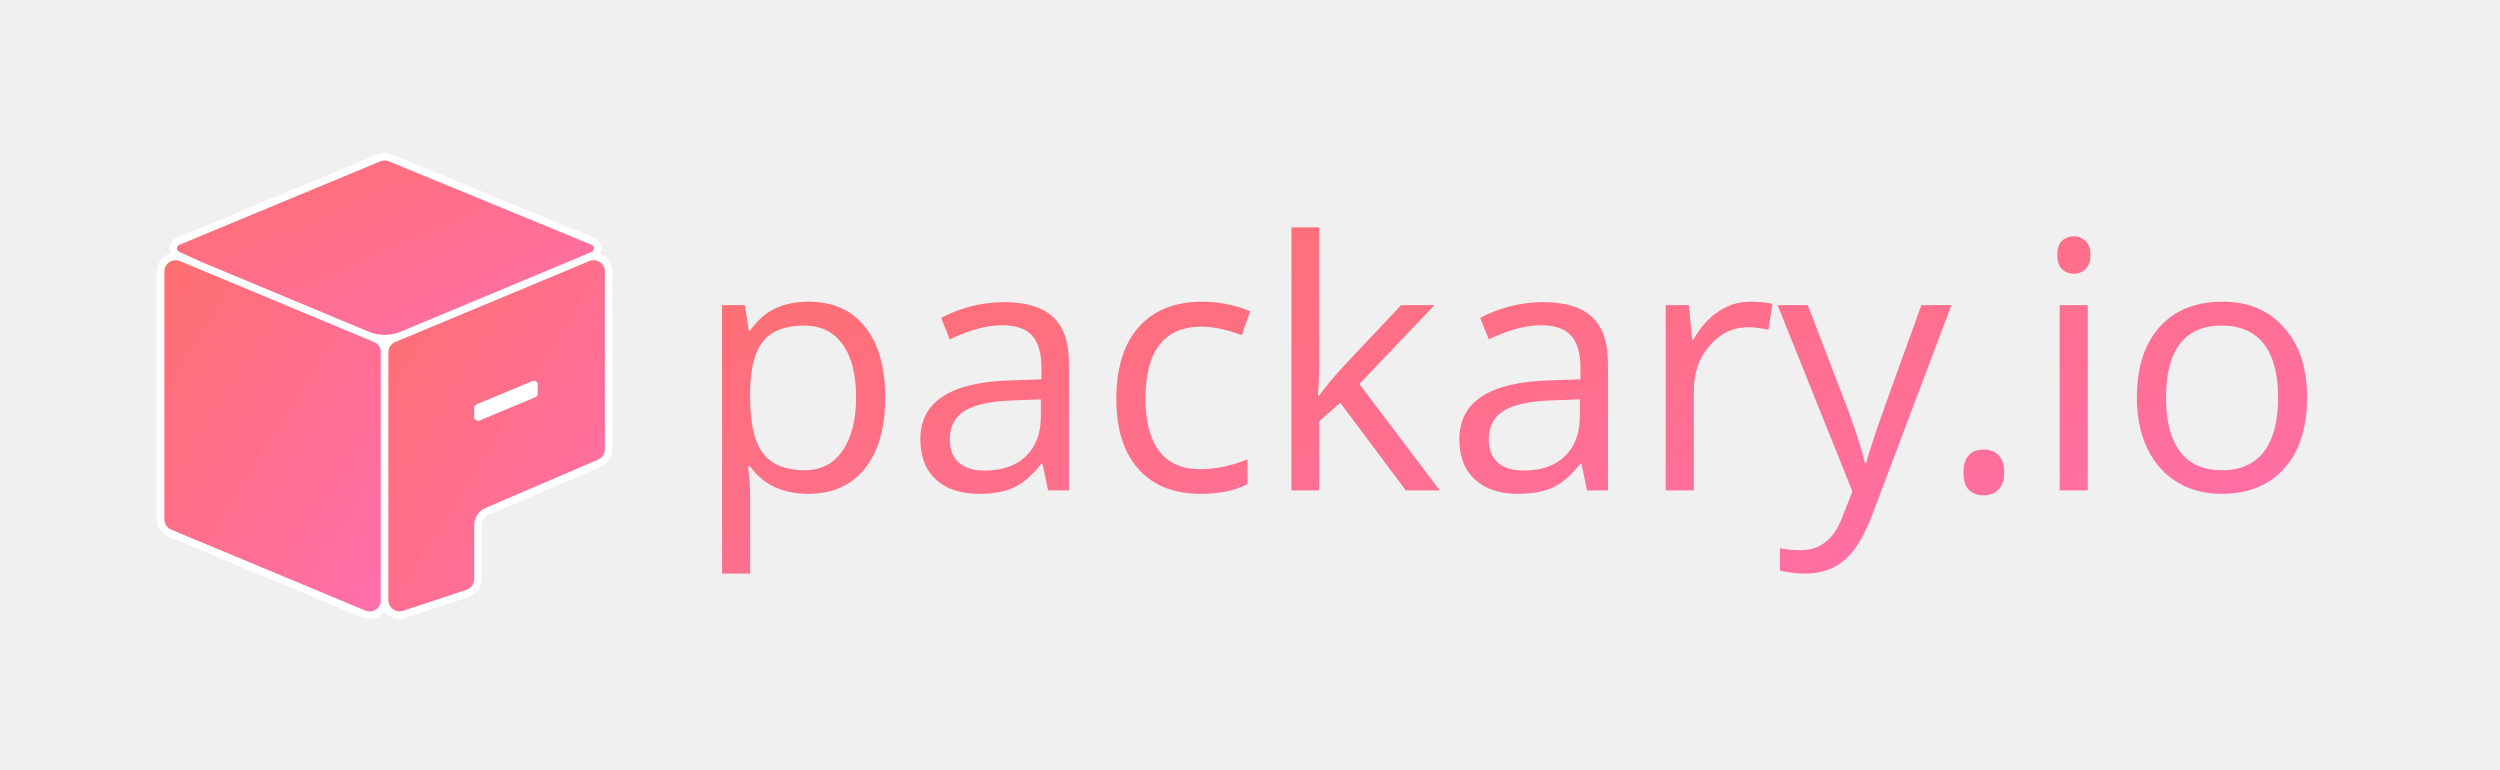
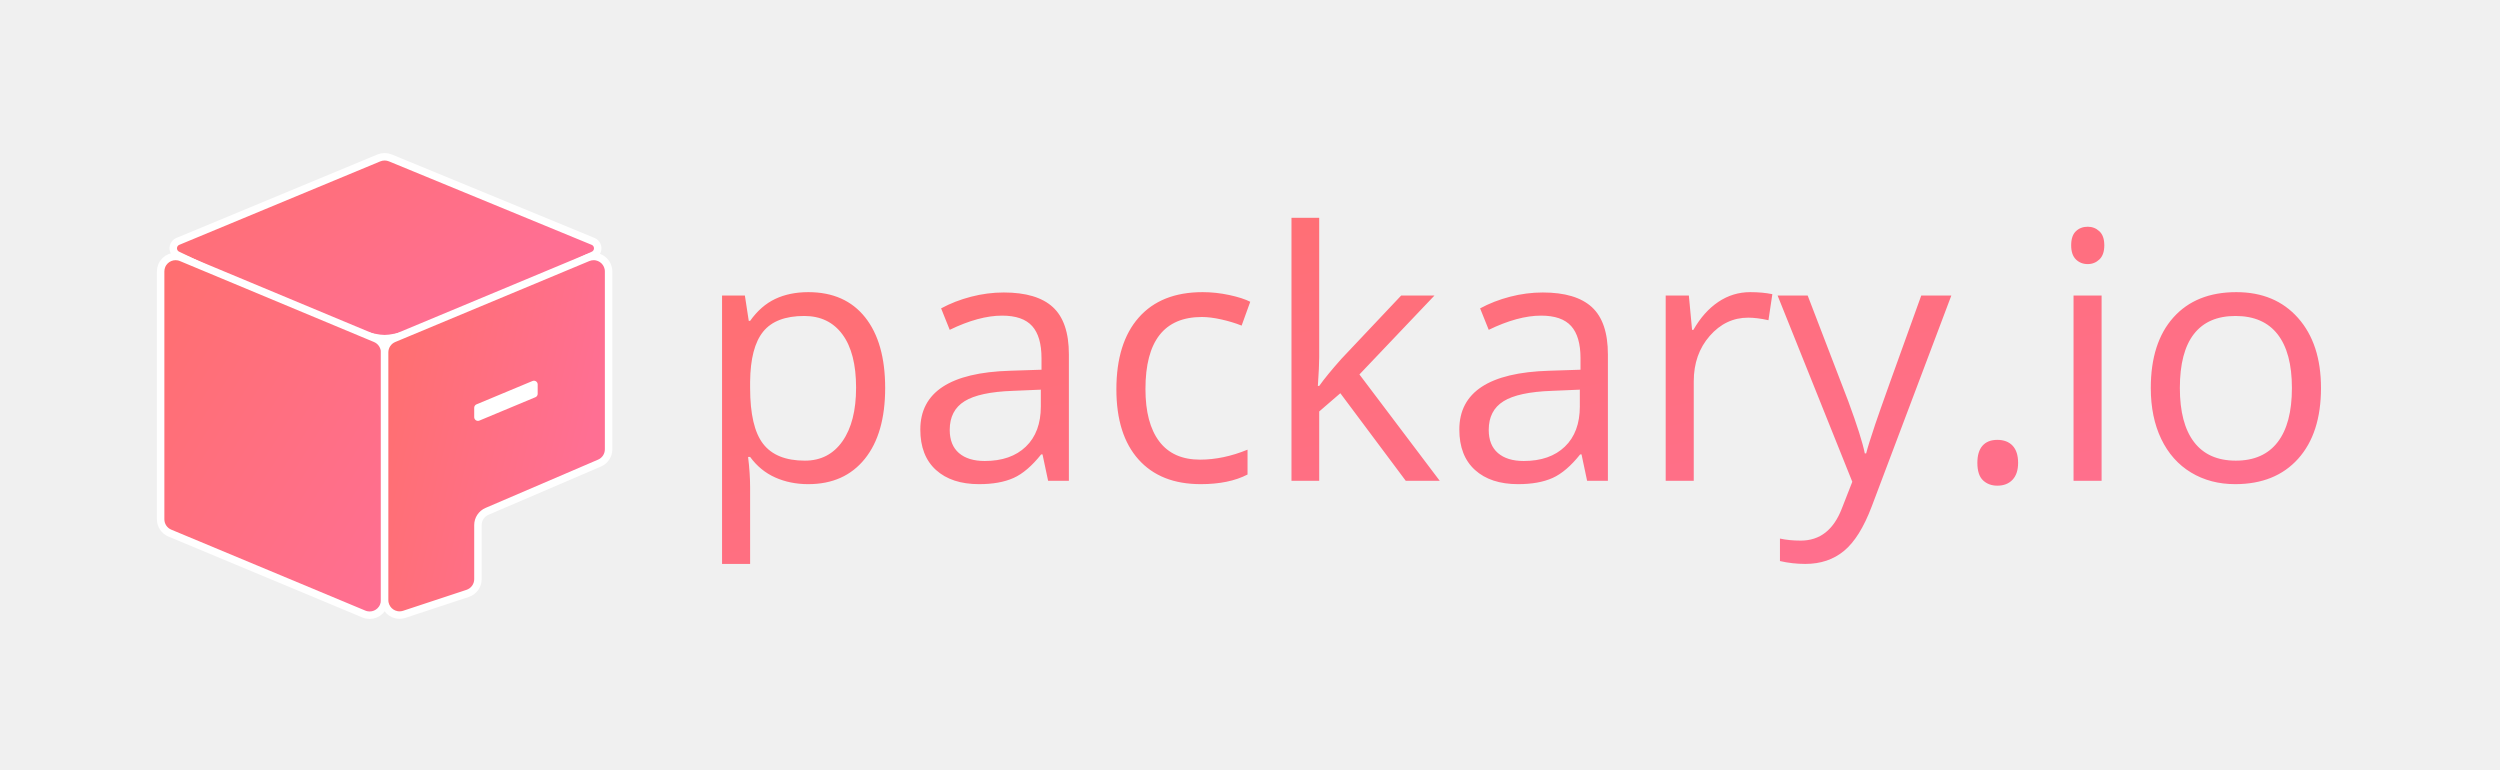
<svg xmlns="http://www.w3.org/2000/svg" width="260px" height="80px" viewBox="0 0 260 80" version="1.1">
  <defs>
    <linearGradient x1="0%" y1="0%" x2="100%" y2="100%" id="linearGradient-1">
      <stop stop-color="#FF6F6F" offset="0%" />
-       <stop stop-color="#FF6FAC" offset="100%" />
+       <stop stop-color="#FF6F93" offset="100%" />
    </linearGradient>
    <linearGradient x1="50%" y1="0%" x2="50%" y2="100%" id="linearGradient-2">
      <stop stop-color="#FFFFFF" stop-opacity="0.5" offset="0%" />
      <stop stop-color="#000000" stop-opacity="0.5" offset="100%" />
    </linearGradient>
    <linearGradient x1="0%" y1="0%" x2="100%" y2="100%" id="linearGradient-3">
      <stop stop-color="#FF6F6F" offset="0%" />
-       <stop stop-color="#FF6F79" offset="15.964%" />
      <stop stop-color="#FF6FAC" offset="100%" />
+     </linearGradient>
+     <linearGradient x1="0%" y1="0%" x2="88.019%" y2="50%" id="linearGradient-4">
+       <stop stop-color="#FF6F6F" offset="0%" />
+       <stop stop-color="#FF6F93" offset="100%" />
+     </linearGradient>
+     <linearGradient x1="0%" y1="23.159%" x2="88.949%" y2="57.047%" id="linearGradient-5">
+       <stop stop-color="#FF6F6F" offset="0%" />
+       <stop stop-color="#FF6F93" offset="100%" />
    </linearGradient>
  </defs>
  <g id="Symbols" stroke="none" stroke-width="1" fill="none" fill-rule="evenodd">
    <g id="Logo-Title">
-       <text id="packary.io" fill="url(#linearGradient-1)" font-family="OpenSans, Open Sans" font-size="36" font-weight="normal" line-spacing="80">
-         <tspan x="72" y="51">packary.io</tspan>
-       </text>
+       <path d="M84.059,50.352 C82.805,50.352 81.659,50.12 80.622,49.657 C79.585,49.194 78.715,48.482 78.012,47.521 L77.801,47.521 C77.941,48.646 78.012,49.713 78.012,50.721 L78.012,58.648 L75.094,58.648 L75.094,30.734 L77.467,30.734 L77.871,33.371 L78.012,33.371 C78.762,32.316 79.635,31.555 80.631,31.086 C81.627,30.617 82.77,30.383 84.059,30.383 C86.613,30.383 88.585,31.256 89.974,33.002 C91.362,34.748 92.057,37.197 92.057,40.35 C92.057,43.514 91.351,45.972 89.938,47.724 C88.526,49.476 86.566,50.352 84.059,50.352 Z M83.637,32.861 C81.668,32.861 80.244,33.406 79.365,34.496 C78.486,35.586 78.035,37.32 78.012,39.699 L78.012,40.35 C78.012,43.057 78.463,44.993 79.365,46.159 C80.268,47.325 81.715,47.908 83.707,47.908 C85.371,47.908 86.675,47.234 87.618,45.887 C88.562,44.539 89.033,42.682 89.033,40.314 C89.033,37.912 88.562,36.069 87.618,34.786 C86.675,33.503 85.348,32.861 83.637,32.861 Z M109.002,50 L108.422,47.258 L108.281,47.258 C107.32,48.465 106.362,49.282 105.407,49.71 C104.452,50.138 103.26,50.352 101.83,50.352 C99.92,50.352 98.423,49.859 97.339,48.875 C96.255,47.891 95.713,46.49 95.713,44.674 C95.713,40.783 98.824,38.744 105.047,38.557 L108.316,38.451 L108.316,37.256 C108.316,35.744 107.991,34.628 107.341,33.907 C106.69,33.187 105.65,32.826 104.221,32.826 C102.615,32.826 100.799,33.318 98.771,34.303 L97.875,32.07 C98.824,31.555 99.864,31.15 100.995,30.857 C102.126,30.564 103.26,30.418 104.396,30.418 C106.693,30.418 108.396,30.928 109.503,31.947 C110.61,32.967 111.164,34.602 111.164,36.852 L111.164,50 L109.002,50 Z M102.41,47.943 C104.227,47.943 105.653,47.445 106.69,46.449 C107.728,45.453 108.246,44.059 108.246,42.266 L108.246,40.525 L105.328,40.648 C103.008,40.73 101.335,41.091 100.31,41.729 C99.284,42.368 98.771,43.361 98.771,44.709 C98.771,45.764 99.091,46.566 99.729,47.117 C100.368,47.668 101.262,47.943 102.41,47.943 Z M124.875,50.352 C122.086,50.352 119.927,49.493 118.397,47.776 C116.868,46.06 116.104,43.631 116.104,40.49 C116.104,37.268 116.88,34.777 118.433,33.02 C119.985,31.262 122.197,30.383 125.068,30.383 C125.994,30.383 126.92,30.482 127.846,30.682 C128.771,30.881 129.498,31.115 130.025,31.385 L129.129,33.863 C128.484,33.605 127.781,33.392 127.02,33.222 C126.258,33.052 125.584,32.967 124.998,32.967 C121.084,32.967 119.127,35.463 119.127,40.455 C119.127,42.822 119.604,44.639 120.56,45.904 C121.515,47.17 122.93,47.803 124.805,47.803 C126.41,47.803 128.057,47.457 129.744,46.766 L129.744,49.35 C128.455,50.018 126.832,50.352 124.875,50.352 Z M137.197,40.139 C137.701,39.424 138.469,38.486 139.5,37.326 L145.723,30.734 L149.186,30.734 L141.381,38.943 L149.73,50 L146.197,50 L139.395,40.895 L137.197,42.793 L137.197,50 L134.314,50 L134.314,22.648 L137.197,22.648 L137.197,37.15 C137.197,37.795 137.15,38.791 137.057,40.139 L137.197,40.139 Z M165.059,50 L164.479,47.258 L164.338,47.258 C163.377,48.465 162.419,49.282 161.464,49.71 C160.509,50.138 159.316,50.352 157.887,50.352 C155.977,50.352 154.479,49.859 153.396,48.875 C152.312,47.891 151.77,46.49 151.77,44.674 C151.77,40.783 154.881,38.744 161.104,38.557 L164.373,38.451 L164.373,37.256 C164.373,35.744 164.048,34.628 163.397,33.907 C162.747,33.187 161.707,32.826 160.277,32.826 C158.672,32.826 156.855,33.318 154.828,34.303 L153.932,32.07 C154.881,31.555 155.921,31.15 157.052,30.857 C158.183,30.564 159.316,30.418 160.453,30.418 C162.75,30.418 164.452,30.928 165.56,31.947 C166.667,32.967 167.221,34.602 167.221,36.852 L167.221,50 L165.059,50 Z M158.467,47.943 C160.283,47.943 161.71,47.445 162.747,46.449 C163.784,45.453 164.303,44.059 164.303,42.266 L164.303,40.525 L161.385,40.648 C159.064,40.73 157.392,41.091 156.366,41.729 C155.341,42.368 154.828,43.361 154.828,44.709 C154.828,45.764 155.147,46.566 155.786,47.117 C156.425,47.668 157.318,47.943 158.467,47.943 Z M182.021,30.383 C182.877,30.383 183.645,30.453 184.324,30.594 L183.92,33.301 C183.123,33.125 182.42,33.037 181.811,33.037 C180.252,33.037 178.919,33.67 177.812,34.936 C176.704,36.201 176.15,37.777 176.15,39.664 L176.15,50 L173.232,50 L173.232,30.734 L175.641,30.734 L175.975,34.303 L176.115,34.303 C176.83,33.049 177.691,32.082 178.699,31.402 C179.707,30.723 180.814,30.383 182.021,30.383 Z M184.869,30.734 L187.998,30.734 L192.217,41.721 C193.143,44.229 193.717,46.039 193.939,47.152 L194.08,47.152 C194.232,46.555 194.552,45.532 195.038,44.085 C195.524,42.638 197.115,38.188 199.811,30.734 L202.939,30.734 L194.66,52.672 C193.84,54.84 192.882,56.378 191.786,57.286 C190.69,58.194 189.346,58.648 187.752,58.648 C186.861,58.648 185.982,58.549 185.115,58.35 L185.115,56.012 C185.76,56.152 186.48,56.223 187.277,56.223 C189.281,56.223 190.711,55.098 191.566,52.848 L192.639,50.105 L184.869,30.734 Z M205.646,48.137 C205.646,47.352 205.825,46.757 206.183,46.353 C206.54,45.948 207.053,45.746 207.721,45.746 C208.4,45.746 208.931,45.948 209.312,46.353 C209.692,46.757 209.883,47.352 209.883,48.137 C209.883,48.898 209.689,49.484 209.303,49.895 C208.916,50.305 208.389,50.51 207.721,50.51 C207.123,50.51 206.628,50.325 206.235,49.956 C205.843,49.587 205.646,48.98 205.646,48.137 Z M218.566,50 L215.648,50 L215.648,30.734 L218.566,30.734 L218.566,50 Z M215.402,25.514 C215.402,24.846 215.566,24.356 215.895,24.046 C216.223,23.735 216.633,23.58 217.125,23.58 C217.594,23.58 217.998,23.738 218.338,24.055 C218.678,24.371 218.848,24.857 218.848,25.514 C218.848,26.17 218.678,26.659 218.338,26.981 C217.998,27.304 217.594,27.465 217.125,27.465 C216.633,27.465 216.223,27.304 215.895,26.981 C215.566,26.659 215.402,26.17 215.402,25.514 Z M241.383,40.35 C241.383,43.49 240.592,45.942 239.01,47.706 C237.428,49.47 235.242,50.352 232.453,50.352 C230.73,50.352 229.201,49.947 227.865,49.139 C226.529,48.33 225.498,47.17 224.771,45.658 C224.045,44.146 223.682,42.377 223.682,40.35 C223.682,37.209 224.467,34.763 226.037,33.011 C227.607,31.259 229.787,30.383 232.576,30.383 C235.271,30.383 237.413,31.279 239.001,33.072 C240.589,34.865 241.383,37.291 241.383,40.35 Z M226.705,40.35 C226.705,42.811 227.197,44.686 228.182,45.975 C229.166,47.264 230.613,47.908 232.523,47.908 C234.434,47.908 235.884,47.267 236.874,45.983 C237.864,44.7 238.359,42.822 238.359,40.35 C238.359,37.9 237.864,36.04 236.874,34.769 C235.884,33.497 234.422,32.861 232.488,32.861 C230.578,32.861 229.137,33.488 228.164,34.742 C227.191,35.996 226.705,37.865 226.705,40.35 Z" id="packary.io" fill="url(#linearGradient-1)" />
      <g id="Logo" transform="translate(16, 16)" stroke="#FFFFFF" stroke-linecap="round" stroke-linejoin="round">
        <g transform="translate(0.705882, 0.176471)">
-           <path d="M23.294,19.045 C20.936,19.045 13.754,16.145 1.751,10.346 L1.751,10.346 C1.364,10.159 1.202,9.694 1.389,9.308 C1.472,9.136 1.615,9.001 1.791,8.928 L22.7,0.246 C23.081,0.089 23.508,0.088 23.889,0.245 L44.975,8.927 C45.372,9.091 45.561,9.545 45.398,9.942 C45.325,10.12 45.188,10.264 45.015,10.347 C32.893,16.145 25.653,19.045 23.294,19.045 Z" id="Line-3" stroke-width="0.777" fill="url(#linearGradient-1)" />
-           <path d="M-2.04542266e-14,12.05 L-1.687539e-14,37.83 C-1.67985563e-14,38.458 0.377,39.024 0.956,39.265 L21.141,47.685 C21.933,48.015 22.844,47.641 23.174,46.849 C23.253,46.659 23.294,46.455 23.294,46.25 L23.294,20.469 C23.294,19.842 22.917,19.276 22.338,19.034 L2.153,10.615 C1.361,10.284 0.45,10.659 0.12,11.451 C0.041,11.641 -2.08973545e-14,11.844 -2.08721929e-14,12.05 Z" id="Path-2" stroke-width="0.777" fill="url(#linearGradient-3)" />
-           <path d="M25.336,47.714 L31.933,45.535 C32.57,45.324 33,44.729 33,44.058 L33,38.434 C33,37.812 33.37,37.25 33.942,37.005 L45.647,31.983 C46.218,31.738 46.588,31.176 46.588,30.554 L46.588,12.05 C46.588,11.191 45.892,10.495 45.034,10.495 C44.828,10.495 44.625,10.536 44.435,10.615 L24.25,19.034 C23.671,19.276 23.294,19.842 23.294,20.469 L23.294,46.238 C23.294,47.096 23.99,47.792 24.849,47.792 C25.014,47.792 25.179,47.766 25.336,47.714 Z" id="Path-3" stroke-width="0.777" fill="url(#linearGradient-1)" />
+           <path d="M23.294,19.045 C20.936,19.045 13.754,16.145 1.751,10.346 L1.751,10.346 C1.364,10.159 1.202,9.694 1.389,9.308 C1.472,9.136 1.615,9.001 1.791,8.928 L22.7,0.246 C23.081,0.089 23.508,0.088 23.889,0.245 L44.975,8.927 C45.372,9.091 45.561,9.545 45.398,9.942 C45.325,10.12 45.188,10.264 45.015,10.347 C32.893,16.145 25.653,19.045 23.294,19.045 Z" id="Line-3" stroke-width="0.777" fill="url(#linearGradient-4)" />
+           <path d="M-2.04542266e-14,12.05 L-2.22044605e-14,37.83 C-2.0734532e-14,38.458 0.377,39.024 0.956,39.265 L21.141,47.685 C21.933,48.015 22.844,47.641 23.174,46.849 C23.253,46.659 23.294,46.455 23.294,46.25 L23.294,20.469 C23.294,19.842 22.917,19.276 22.338,19.034 L2.153,10.615 C1.361,10.284 0.45,10.659 0.12,11.451 C0.041,11.641 -2.02312207e-14,11.844 -2.0206059e-14,12.05 Z" id="Path-2" stroke-width="0.777" fill="url(#linearGradient-1)" />
+           <path d="M25.336,47.714 L31.933,45.535 C32.57,45.324 33,44.729 33,44.058 L33,38.434 C33,37.812 33.37,37.25 33.942,37.005 L45.647,31.983 C46.218,31.738 46.588,31.176 46.588,30.554 L46.588,12.05 C46.588,11.191 45.892,10.495 45.034,10.495 C44.828,10.495 44.625,10.536 44.435,10.615 L24.25,19.034 C23.671,19.276 23.294,19.842 23.294,20.469 L23.294,46.238 C23.294,47.096 23.99,47.792 24.849,47.792 C25.014,47.792 25.179,47.766 25.336,47.714 Z" id="Path-3" stroke-width="0.777" fill="url(#linearGradient-5)" />
          <polygon id="Path-4" stroke-width="0.777" fill="#FFFFFF" points="33 27.206 38.824 24.777 38.824 23.806 33 26.235" />
        </g>
      </g>
    </g>
  </g>
</svg>
